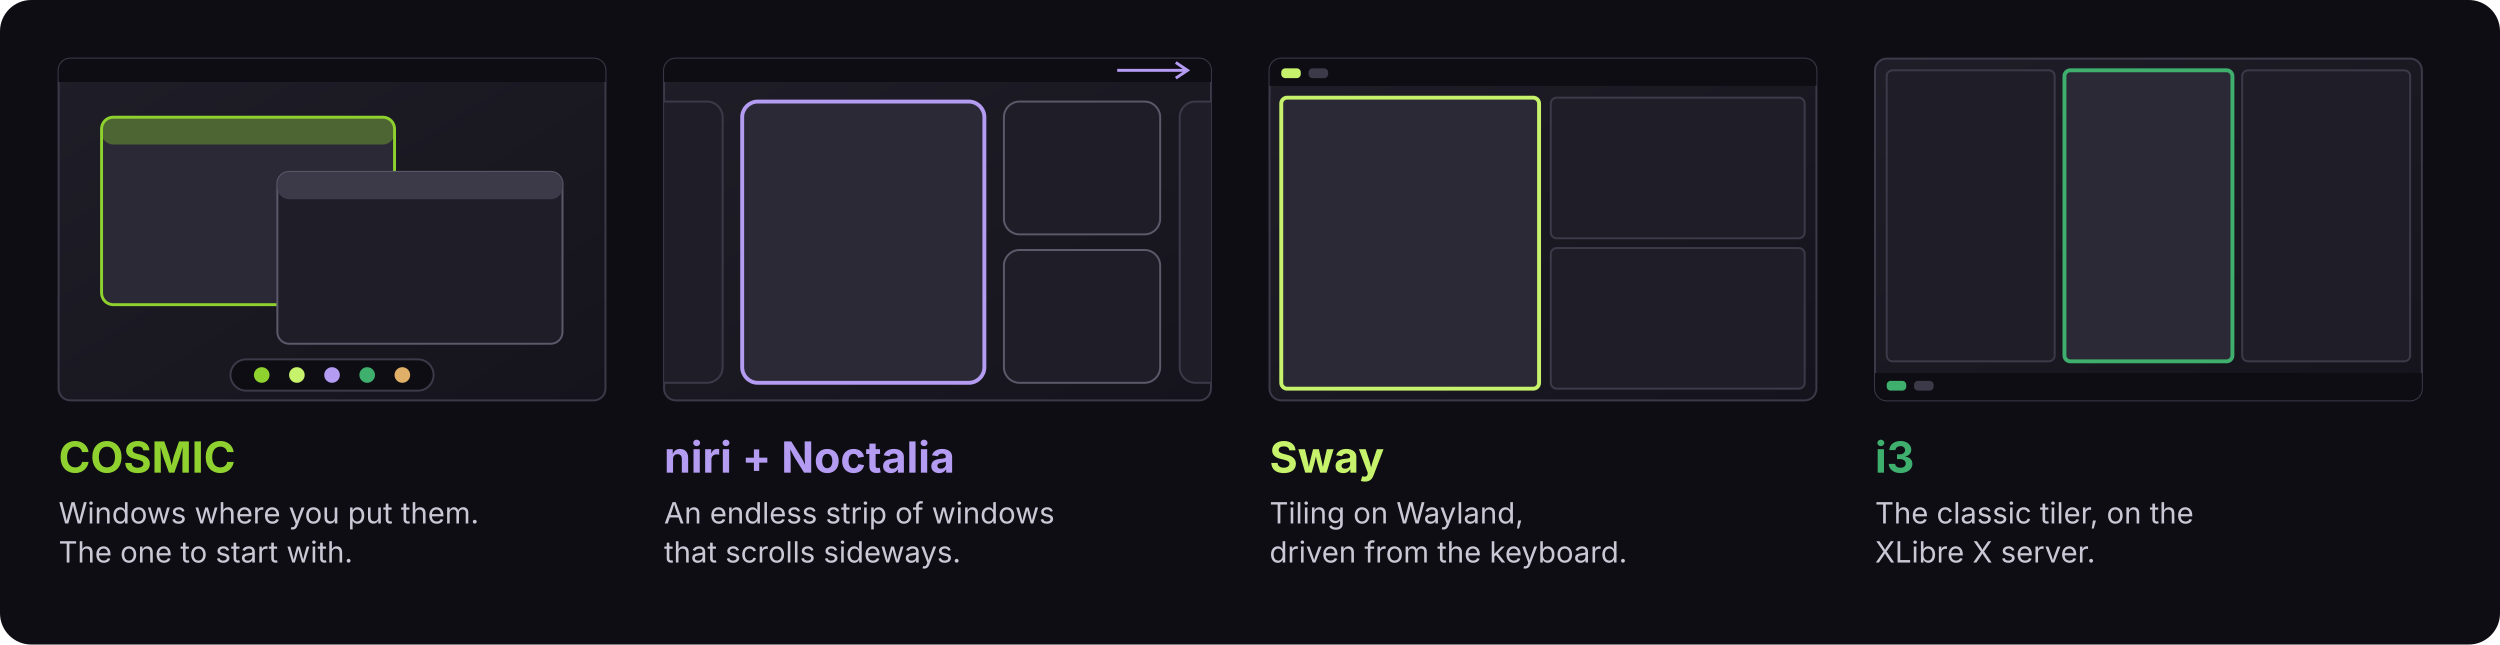
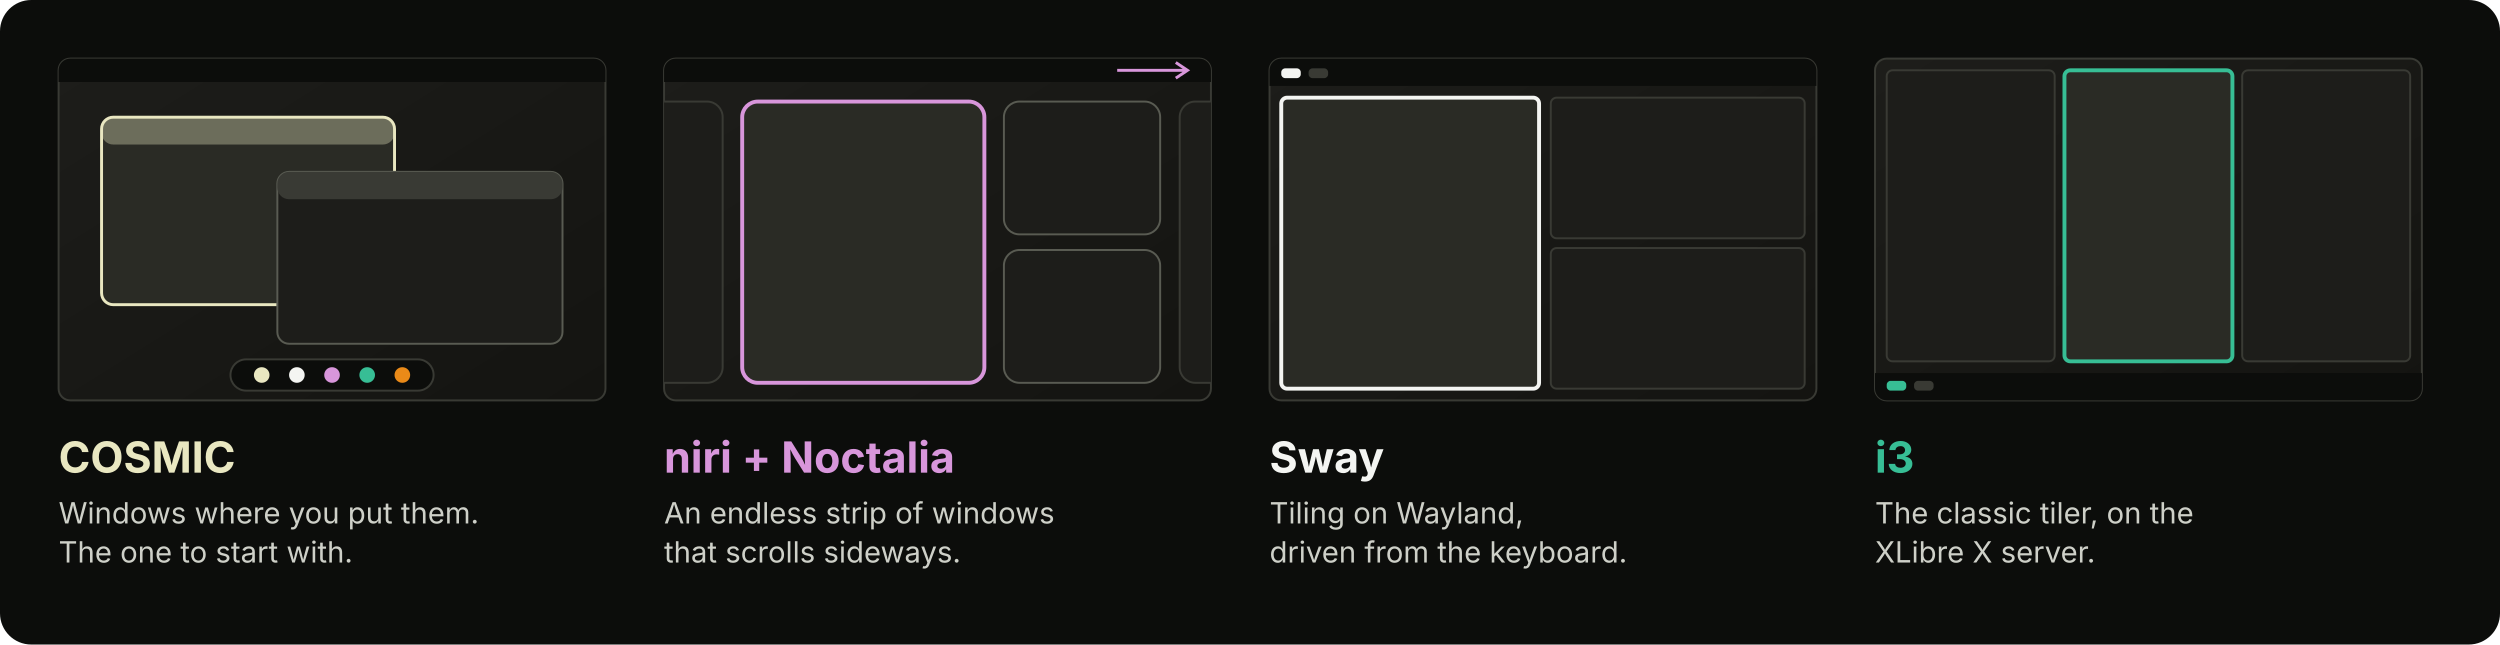
<svg xmlns="http://www.w3.org/2000/svg" width="1280" height="330" viewBox="0 0 1280 330" role="img" aria-labelledby="t d">
  <defs>
    <linearGradient id="sky" x1="0" y1="0" x2="1" y2="1">
-       <stop offset="0" stop-color="#1f1e28" />
-       <stop offset="1" stop-color="#15141c" />
+       <stop offset="0" stop-color="#1d1d1a" />
+       <stop offset="1" stop-color="#141411" />
    </linearGradient>
    <clipPath id="screen">
      <rect width="280" height="175" rx="6" />
    </clipPath>
  </defs>
-   <rect width="1280" height="330" fill="#0e0d13" rx="16" />
+   <rect width="1280" height="330" fill="#0c0d0b" rx="16" />
  <g font-family="Inter, 'Segoe UI', Helvetica, Arial, sans-serif">
    <g transform="translate(30 30)">
-       <rect width="280" height="175" rx="6" fill="url(#sky)" stroke="#3c3a49" />
+       <rect width="280" height="175" rx="6" fill="url(#sky)" stroke="#393a34" />
      <g clip-path="url(#screen)">
-         <rect width="280" height="12" fill="#0e0d13" />
-         <rect x="22" y="30" width="150" height="96" rx="6" fill="#2a2935" stroke="#8fd12e" stroke-width="1.5" />
-         <rect x="22" y="30" width="150" height="14" rx="6" fill="#8fd12e" opacity="0.35" />
-         <rect x="112" y="58" width="146" height="88" rx="6" fill="#1f1e28" stroke="#5c596a" />
-         <rect x="112" y="58" width="146" height="14" rx="6" fill="#3c3a49" />
-         <rect x="88" y="154" width="104" height="16" rx="8" fill="#0e0d13" stroke="#3c3a49" />
-         <circle cx="104" cy="162" r="4" fill="#8fd12e" />
-         <circle cx="122" cy="162" r="4" fill="#c6f36b" />
-         <circle cx="140" cy="162" r="4" fill="#b49cf2" />
-         <circle cx="158" cy="162" r="4" fill="#3faf6e" />
-         <circle cx="176" cy="162" r="4" fill="#e0af68" />
+         <rect width="280" height="12" fill="#0c0d0b" />
+         <rect x="22" y="30" width="150" height="96" rx="6" fill="#2a2b25" stroke="#e9e7c1" stroke-width="1.5" />
+         <rect x="22" y="30" width="150" height="14" rx="6" fill="#e9e7c1" opacity="0.35" />
+         <rect x="112" y="58" width="146" height="88" rx="6" fill="#1d1d1a" stroke="#595b52" />
+         <rect x="112" y="58" width="146" height="14" rx="6" fill="#393a34" />
+         <rect x="88" y="154" width="104" height="16" rx="8" fill="#0c0d0b" stroke="#393a34" />
+         <circle cx="104" cy="162" r="4" fill="#e9e7c1" />
+         <circle cx="122" cy="162" r="4" fill="#f4f5f2" />
+         <circle cx="140" cy="162" r="4" fill="#d896db" />
+         <circle cx="158" cy="162" r="4" fill="#37be95" />
+         <circle cx="176" cy="162" r="4" fill="#ea8a18" />
      </g>
-       <text x="0" y="212" font-size="22" font-weight="700" fill="#8fd12e">COSMIC</text>
-       <text x="0" y="238" font-size="15" fill="#cbc8d6">Windows where you put them.</text>
-       <text x="0" y="258" font-size="15" fill="#cbc8d6">The one to start with.</text>
+       <text x="0" y="212" font-size="22" font-weight="700" fill="#e9e7c1">COSMIC</text>
+       <text x="0" y="238" font-size="15" fill="#ced0c8">Windows where you put them.</text>
+       <text x="0" y="258" font-size="15" fill="#ced0c8">The one to start with.</text>
    </g>
    <g transform="translate(340 30)">
-       <rect width="280" height="175" rx="6" fill="url(#sky)" stroke="#3c3a49" />
+       <rect width="280" height="175" rx="6" fill="url(#sky)" stroke="#393a34" />
      <g clip-path="url(#screen)">
-         <rect width="280" height="12" fill="#0e0d13" />
-         <rect x="-60" y="22" width="90" height="144" rx="8" fill="#1f1e28" stroke="#3c3a49" />
-         <rect x="40" y="22" width="124" height="144" rx="8" fill="#2a2935" stroke="#b49cf2" stroke-width="2" />
-         <rect x="174" y="22" width="80" height="68" rx="8" fill="#1f1e28" stroke="#5c596a" />
-         <rect x="174" y="98" width="80" height="68" rx="8" fill="#1f1e28" stroke="#5c596a" />
-         <rect x="264" y="22" width="100" height="144" rx="8" fill="#1f1e28" stroke="#3c3a49" />
+         <rect width="280" height="12" fill="#0c0d0b" />
+         <rect x="-60" y="22" width="90" height="144" rx="8" fill="#1d1d1a" stroke="#393a34" />
+         <rect x="40" y="22" width="124" height="144" rx="8" fill="#2a2b25" stroke="#d896db" stroke-width="2" />
+         <rect x="174" y="22" width="80" height="68" rx="8" fill="#1d1d1a" stroke="#595b52" />
+         <rect x="174" y="98" width="80" height="68" rx="8" fill="#1d1d1a" stroke="#595b52" />
+         <rect x="264" y="22" width="100" height="144" rx="8" fill="#1d1d1a" stroke="#393a34" />
      </g>
-       <path d="M232 6 h36 m-6 -4 l6 4 l-6 4" fill="none" stroke="#b49cf2" stroke-width="1.5" />
-       <text x="0" y="212" font-size="22" font-weight="700" fill="#b49cf2">niri + Noctalia</text>
-       <text x="0" y="238" font-size="15" fill="#cbc8d6">An endless strip of windows</text>
-       <text x="0" y="258" font-size="15" fill="#cbc8d6">that scrolls sideways.</text>
+       <path d="M232 6 h36 m-6 -4 l6 4 l-6 4" fill="none" stroke="#d896db" stroke-width="1.5" />
+       <text x="0" y="212" font-size="22" font-weight="700" fill="#d896db">niri + Noctalia</text>
+       <text x="0" y="238" font-size="15" fill="#ced0c8">An endless strip of windows</text>
+       <text x="0" y="258" font-size="15" fill="#ced0c8">that scrolls sideways.</text>
    </g>
    <g transform="translate(650 30)">
-       <rect width="280" height="175" rx="6" fill="url(#sky)" stroke="#3c3a49" />
+       <rect width="280" height="175" rx="6" fill="url(#sky)" stroke="#393a34" />
      <g clip-path="url(#screen)">
-         <rect width="280" height="14" fill="#0e0d13" />
-         <rect x="6" y="5" width="10" height="5" rx="2" fill="#c6f36b" />
-         <rect x="20" y="5" width="10" height="5" rx="2" fill="#3c3a49" />
-         <rect x="6" y="20" width="132" height="149" rx="3" fill="#2a2935" stroke="#c6f36b" stroke-width="2" />
-         <rect x="144" y="20" width="130" height="72" rx="3" fill="#1f1e28" stroke="#3c3a49" />
-         <rect x="144" y="97" width="130" height="72" rx="3" fill="#1f1e28" stroke="#3c3a49" />
+         <rect width="280" height="14" fill="#0c0d0b" />
+         <rect x="6" y="5" width="10" height="5" rx="2" fill="#f4f5f2" />
+         <rect x="20" y="5" width="10" height="5" rx="2" fill="#393a34" />
+         <rect x="6" y="20" width="132" height="149" rx="3" fill="#2a2b25" stroke="#f4f5f2" stroke-width="2" />
+         <rect x="144" y="20" width="130" height="72" rx="3" fill="#1d1d1a" stroke="#393a34" />
+         <rect x="144" y="97" width="130" height="72" rx="3" fill="#1d1d1a" stroke="#393a34" />
      </g>
-       <text x="0" y="212" font-size="22" font-weight="700" fill="#c6f36b">Sway</text>
-       <text x="0" y="238" font-size="15" fill="#cbc8d6">Tiling on Wayland,</text>
-       <text x="0" y="258" font-size="15" fill="#cbc8d6">driven from the keyboard.</text>
+       <text x="0" y="212" font-size="22" font-weight="700" fill="#f4f5f2">Sway</text>
+       <text x="0" y="238" font-size="15" fill="#ced0c8">Tiling on Wayland,</text>
+       <text x="0" y="258" font-size="15" fill="#ced0c8">driven from the keyboard.</text>
    </g>
    <g transform="translate(960 30)">
-       <rect width="280" height="175" rx="6" fill="url(#sky)" stroke="#3c3a49" />
+       <rect width="280" height="175" rx="6" fill="url(#sky)" stroke="#393a34" />
      <g clip-path="url(#screen)">
-         <rect x="6" y="6" width="86" height="149" rx="3" fill="#1f1e28" stroke="#3c3a49" />
-         <rect x="97" y="6" width="86" height="149" rx="3" fill="#2a2935" stroke="#3faf6e" stroke-width="2" />
-         <rect x="188" y="6" width="86" height="149" rx="3" fill="#1f1e28" stroke="#3c3a49" />
-         <rect y="161" width="280" height="14" fill="#0e0d13" />
-         <rect x="6" y="165" width="10" height="5" rx="2" fill="#3faf6e" />
-         <rect x="20" y="165" width="10" height="5" rx="2" fill="#3c3a49" />
+         <rect x="6" y="6" width="86" height="149" rx="3" fill="#1d1d1a" stroke="#393a34" />
+         <rect x="97" y="6" width="86" height="149" rx="3" fill="#2a2b25" stroke="#37be95" stroke-width="2" />
+         <rect x="188" y="6" width="86" height="149" rx="3" fill="#1d1d1a" stroke="#393a34" />
+         <rect y="161" width="280" height="14" fill="#0c0d0b" />
+         <rect x="6" y="165" width="10" height="5" rx="2" fill="#37be95" />
+         <rect x="20" y="165" width="10" height="5" rx="2" fill="#393a34" />
      </g>
-       <text x="0" y="212" font-size="22" font-weight="700" fill="#3faf6e">i3</text>
-       <text x="0" y="238" font-size="15" fill="#cbc8d6">The classic tiler, on the</text>
-       <text x="0" y="258" font-size="15" fill="#cbc8d6">XLibre X server.</text>
+       <text x="0" y="212" font-size="22" font-weight="700" fill="#37be95">i3</text>
+       <text x="0" y="238" font-size="15" fill="#ced0c8">The classic tiler, on the</text>
+       <text x="0" y="258" font-size="15" fill="#ced0c8">XLibre X server.</text>
    </g>
  </g>
</svg>
